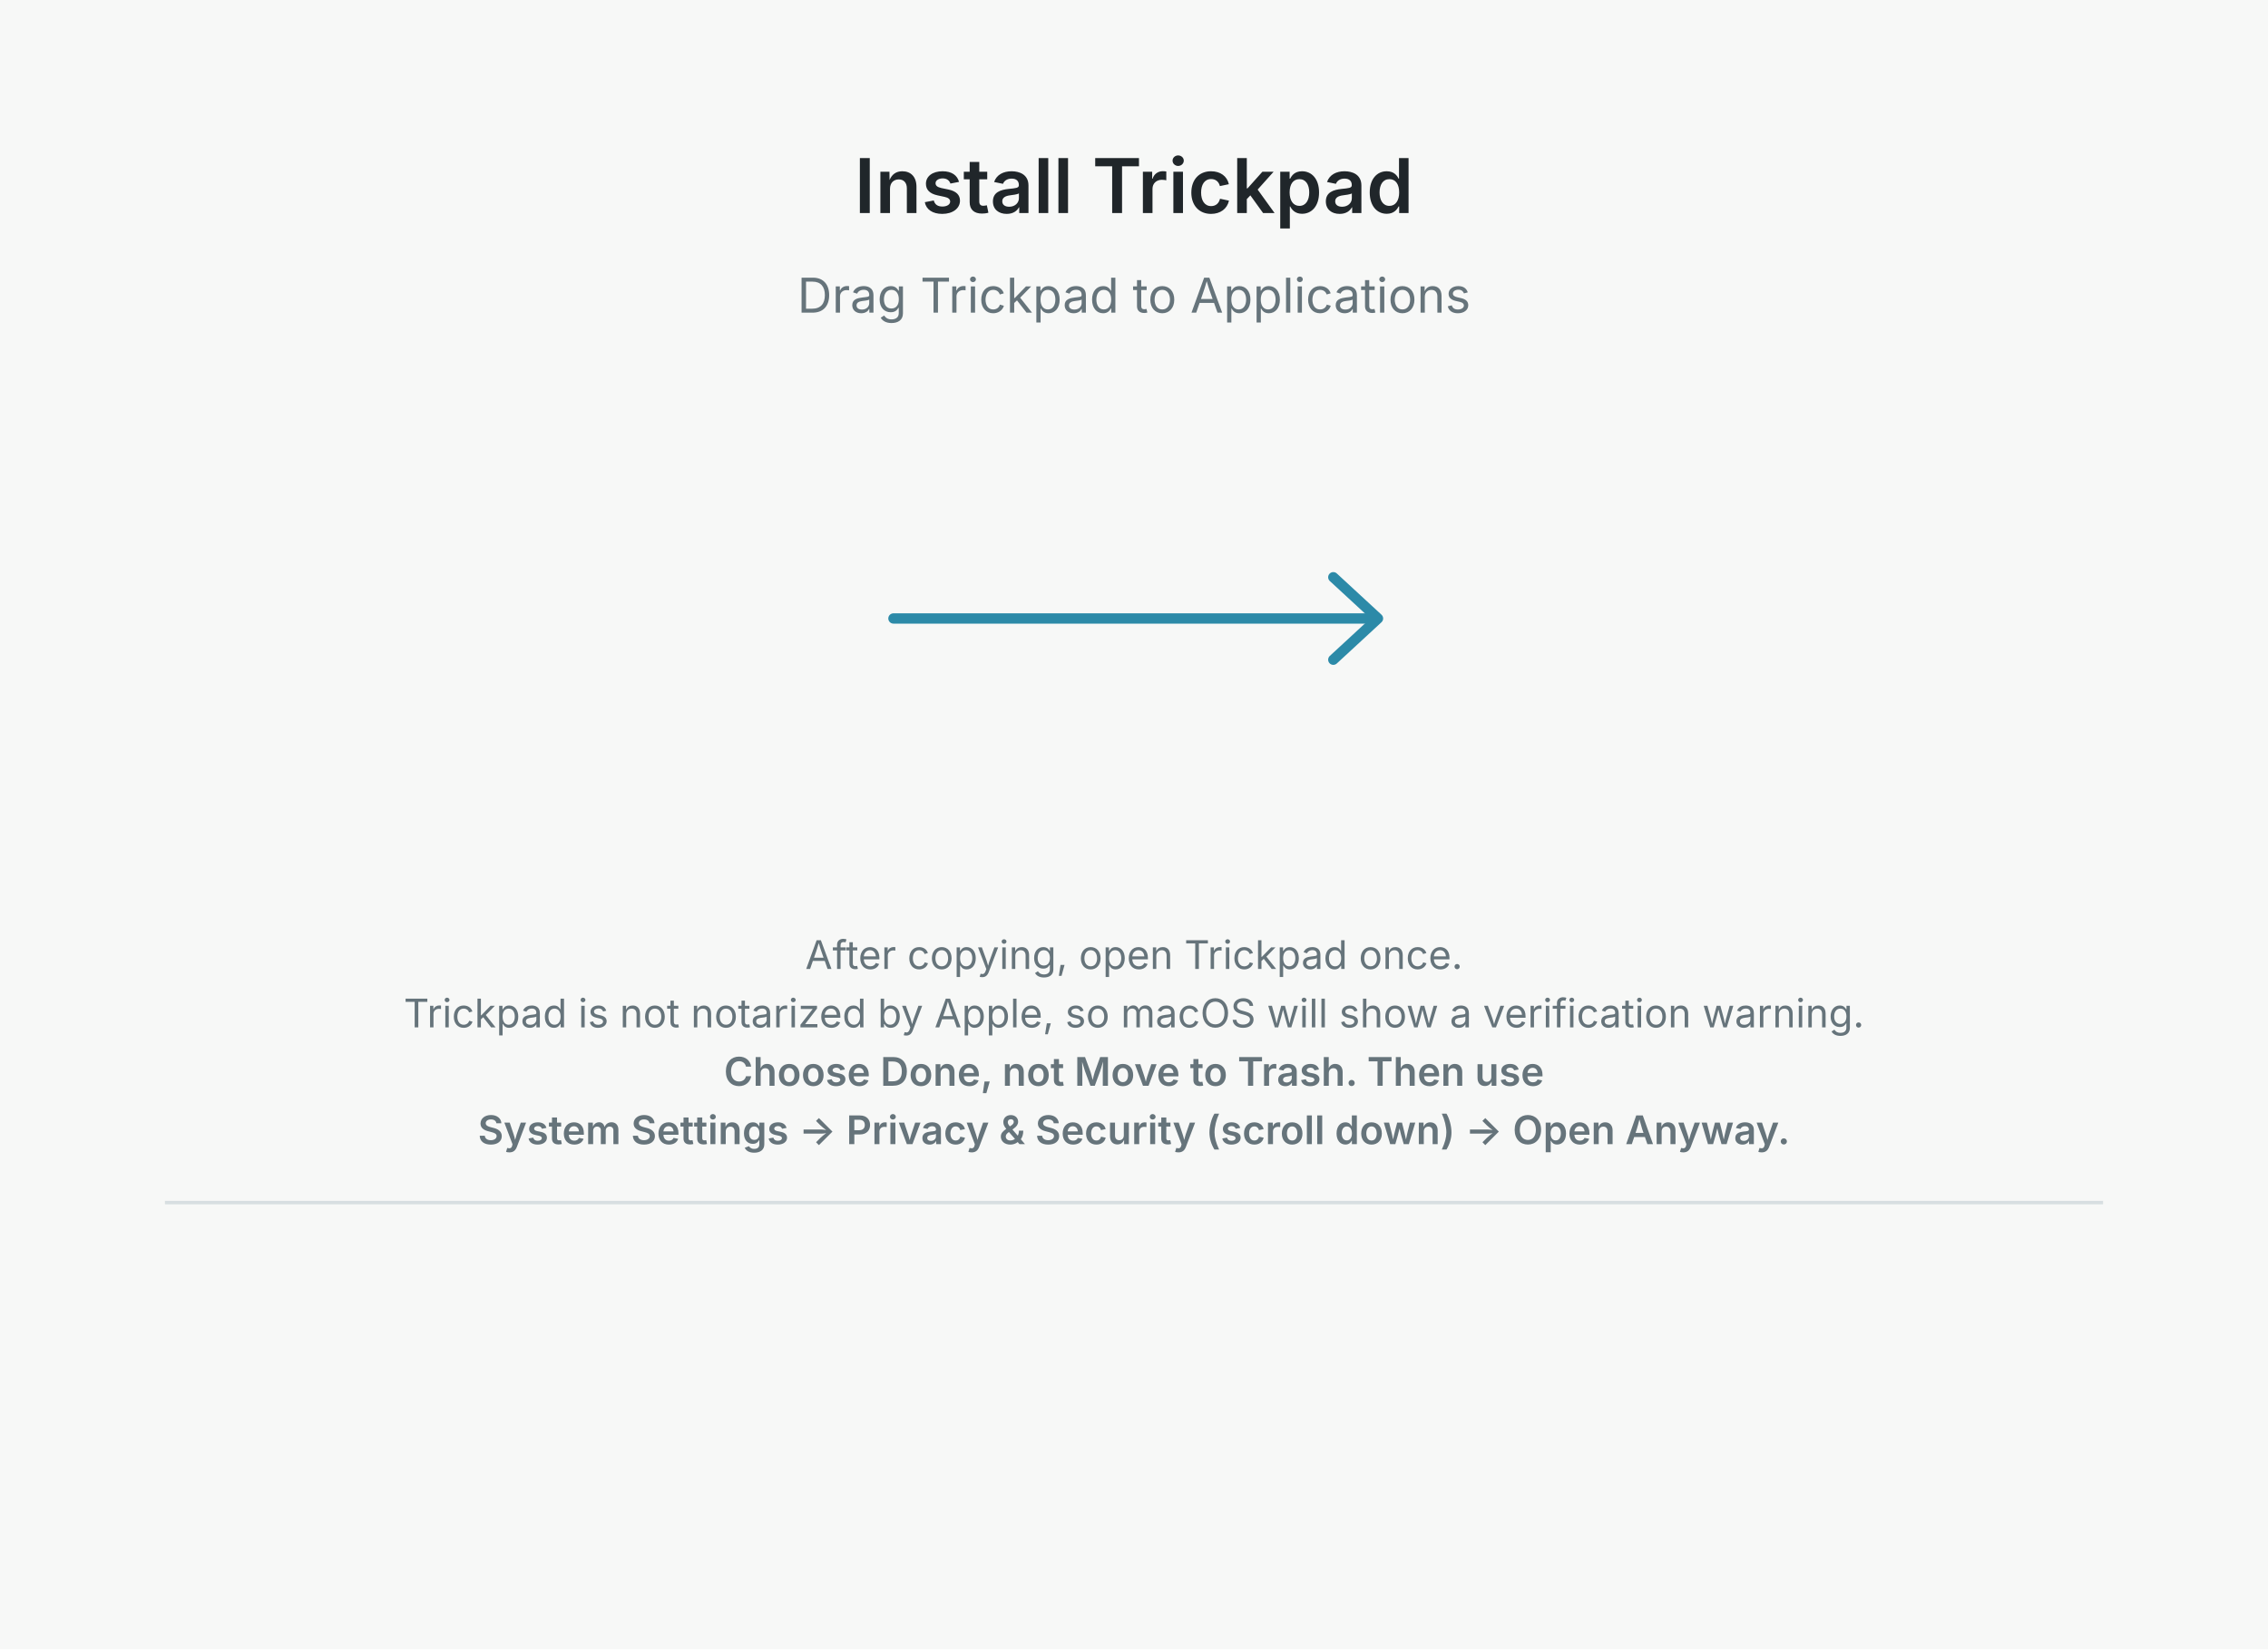
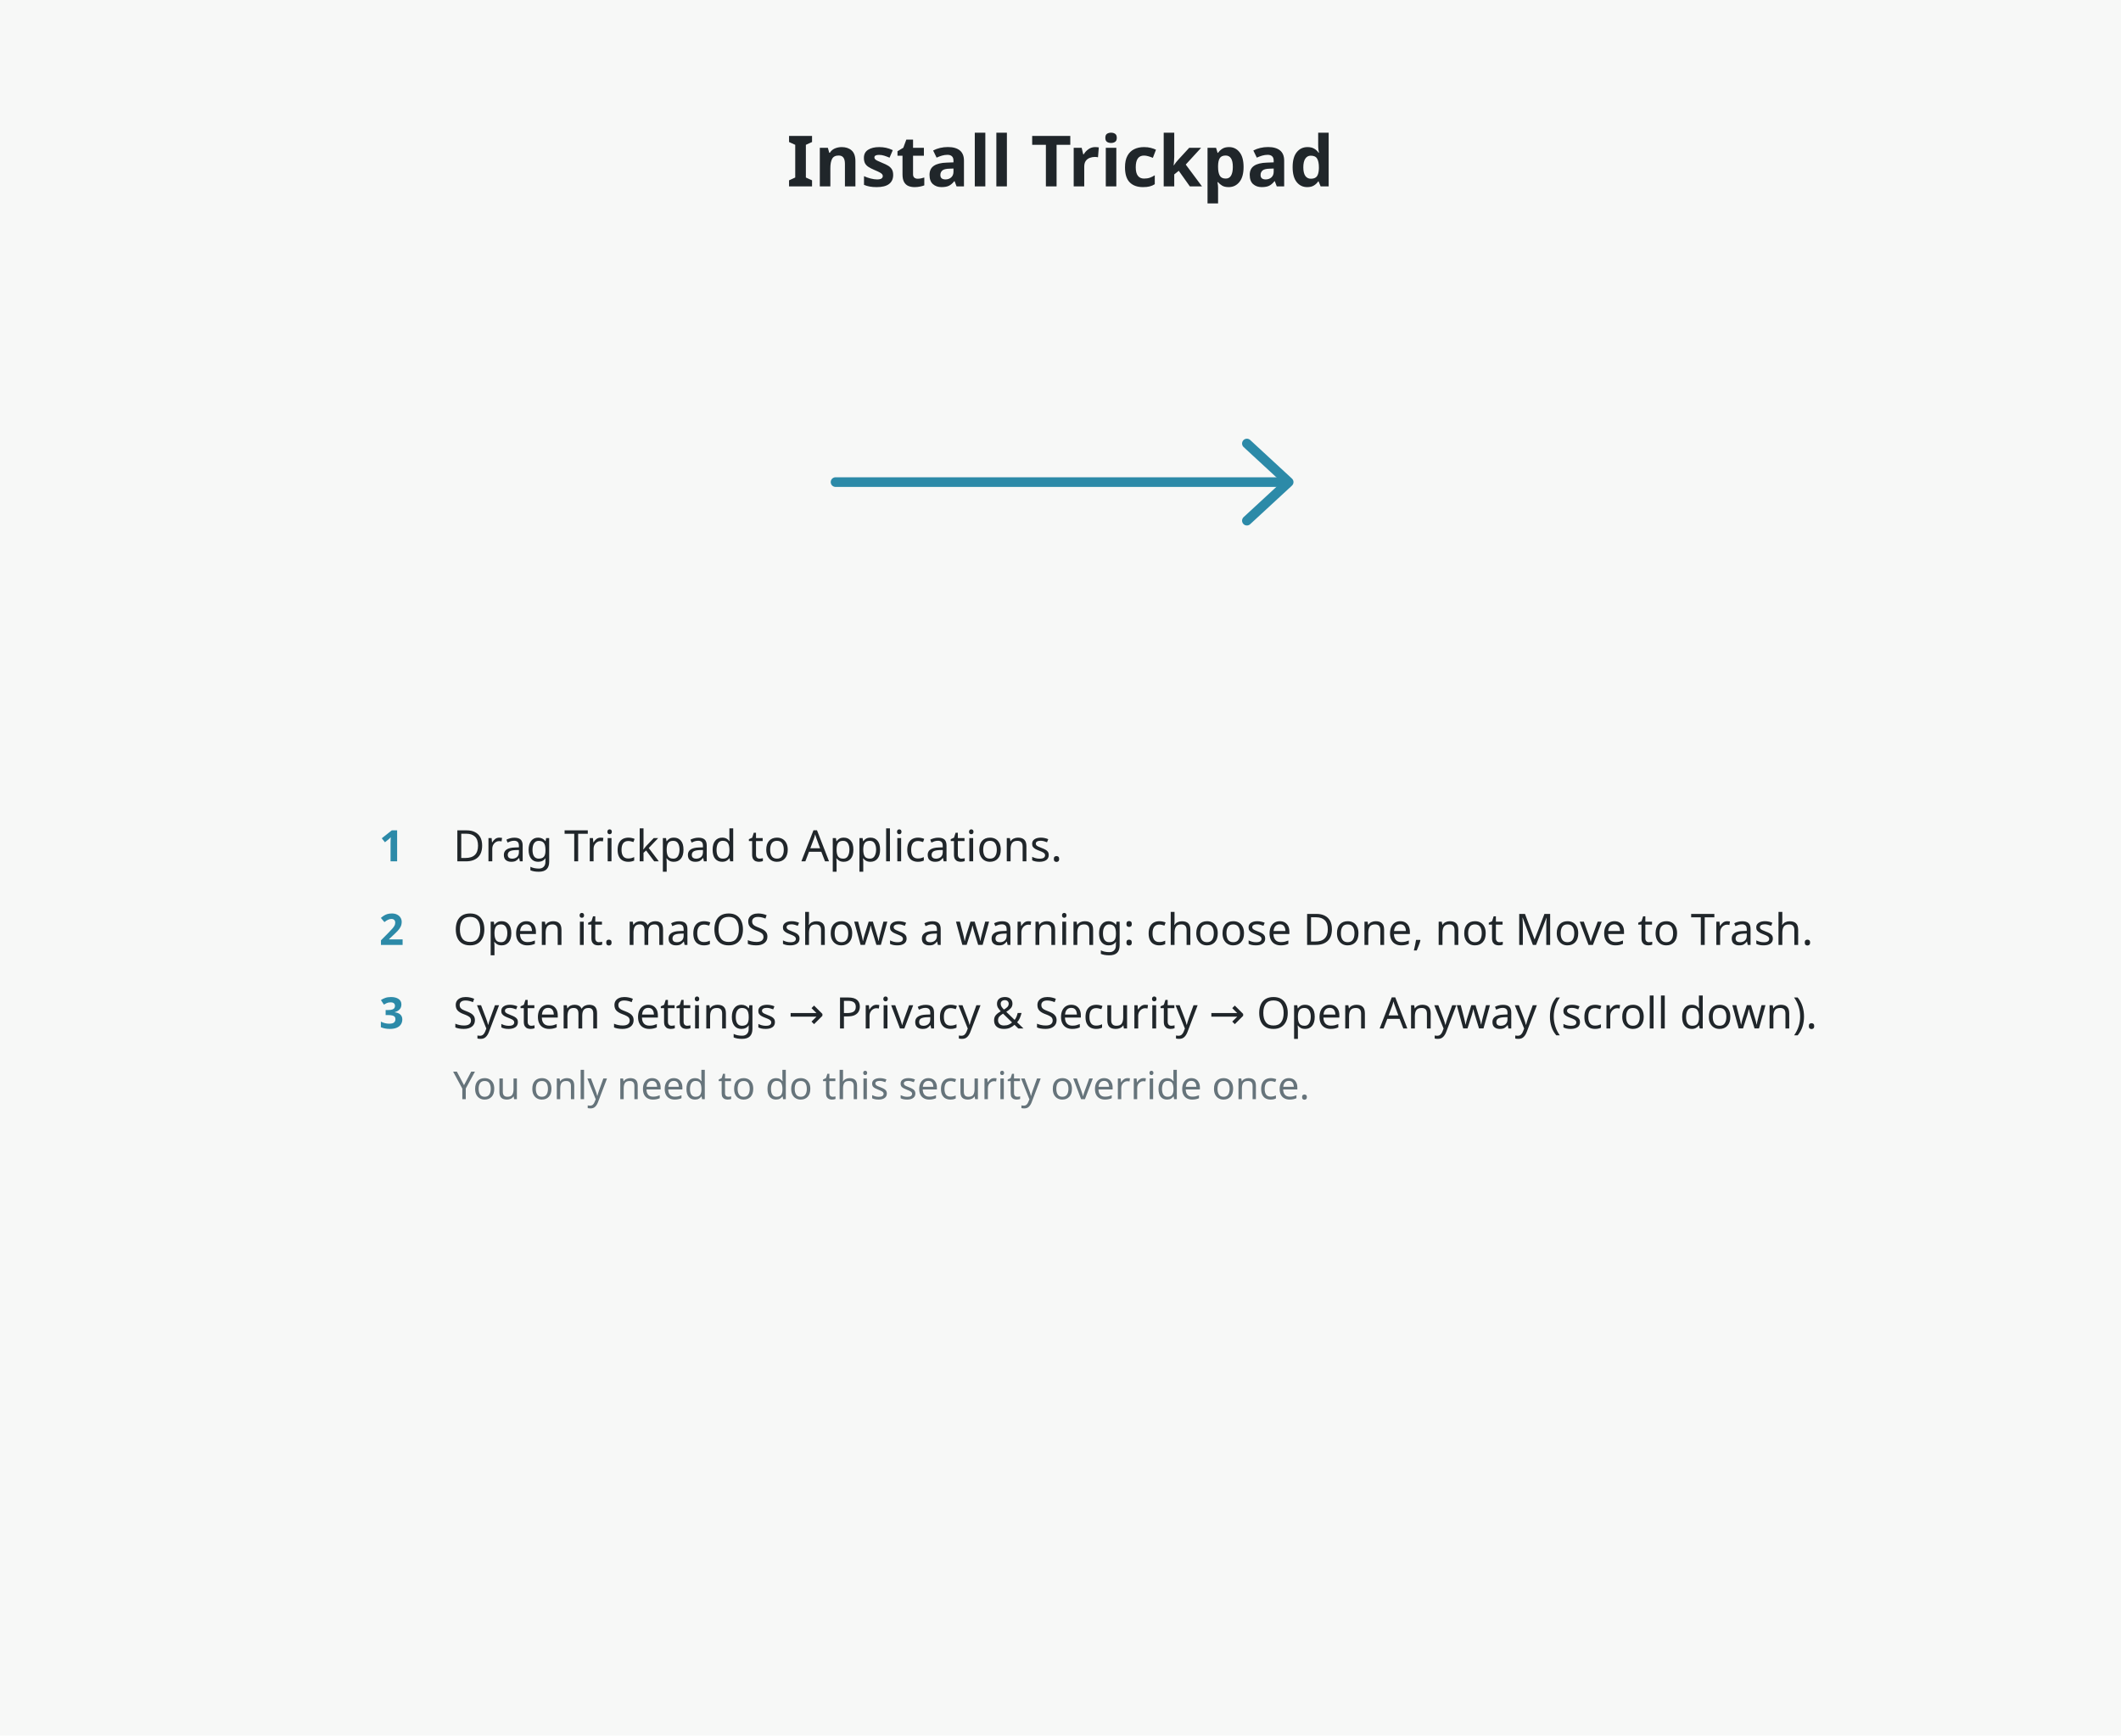
- <svg xmlns="http://www.w3.org/2000/svg" width="1320" height="960" viewBox="0 0 660 480">
-   <rect width="660" height="480" fill="#f7f8f7" />
-   <text x="330" y="62" fill="#20262a" font-family="-apple-system, BlinkMacSystemFont, sans-serif" font-size="22" font-weight="600" text-anchor="middle">Install Trickpad</text>
-   <text x="330" y="91" fill="#66747b" font-family="-apple-system, BlinkMacSystemFont, sans-serif" font-size="14" text-anchor="middle">Drag Trickpad to Applications</text>
-   <path d="M260 180 H400" fill="none" stroke="#2c8aa8" stroke-width="3" stroke-linecap="round" />
-   <path d="M388 168 L401 180 L388 192" fill="none" stroke="#2c8aa8" stroke-width="3" stroke-linecap="round" stroke-linejoin="round" />
-   <text x="330" y="282" fill="#66747b" font-family="-apple-system, BlinkMacSystemFont, sans-serif" font-size="11.5" text-anchor="middle">After copying, open Trickpad once.</text>
-   <text x="330" y="299" fill="#66747b" font-family="-apple-system, BlinkMacSystemFont, sans-serif" font-size="11.5" text-anchor="middle">Trickpad is not notarized by Apple, so macOS will show a verification warning.</text>
-   <text x="330" y="316" fill="#66747b" font-family="-apple-system, BlinkMacSystemFont, sans-serif" font-size="11.5" font-weight="600" text-anchor="middle">Choose Done, not Move to Trash. Then use</text>
-   <text x="330" y="333" fill="#66747b" font-family="-apple-system, BlinkMacSystemFont, sans-serif" font-size="11.5" font-weight="600" text-anchor="middle">System Settings → Privacy &amp; Security (scroll down) → Open Anyway.</text>
-   <line x1="48" y1="350" x2="612" y2="350" stroke="#d7dee1" />
+ <svg xmlns="http://www.w3.org/2000/svg" width="1320" height="1080" viewBox="0 0 660 540">
+   <rect width="660" height="540" fill="#f7f8f7" />
+   <text x="330" y="58" fill="#20262a" font-family="Dinish Expanded" font-size="22" font-weight="700" text-anchor="middle">Install Trickpad</text>
+   <path d="M260 150 H400" fill="none" stroke="#2c8aa8" stroke-width="3" stroke-linecap="round" />
+   <path d="M388 138 L401 150 L388 162" fill="none" stroke="#2c8aa8" stroke-width="3" stroke-linecap="round" stroke-linejoin="round" />
+   <g font-family="Dinish Expanded" font-size="13.5">
+     <text x="118" y="268" fill="#2c8aa8" font-weight="700">1</text>
+     <text x="141" y="268" fill="#20262a" font-weight="400">Drag Trickpad to Applications.</text>
+     <text x="118" y="294" fill="#2c8aa8" font-weight="700">2</text>
+     <text x="141" y="294" fill="#20262a" font-weight="400">Open it. macOS shows a warning: choose Done, not Move to Trash.</text>
+     <text x="118" y="320" fill="#2c8aa8" font-weight="700">3</text>
+     <text x="141" y="320" fill="#20262a" font-weight="400">System Settings → Privacy &amp; Security → Open Anyway (scroll down).</text>
+   </g>
+   <text x="141" y="342" fill="#66747b" font-family="Dinish" font-size="12" font-weight="400">You only need to do this security override once.</text>
</svg>
